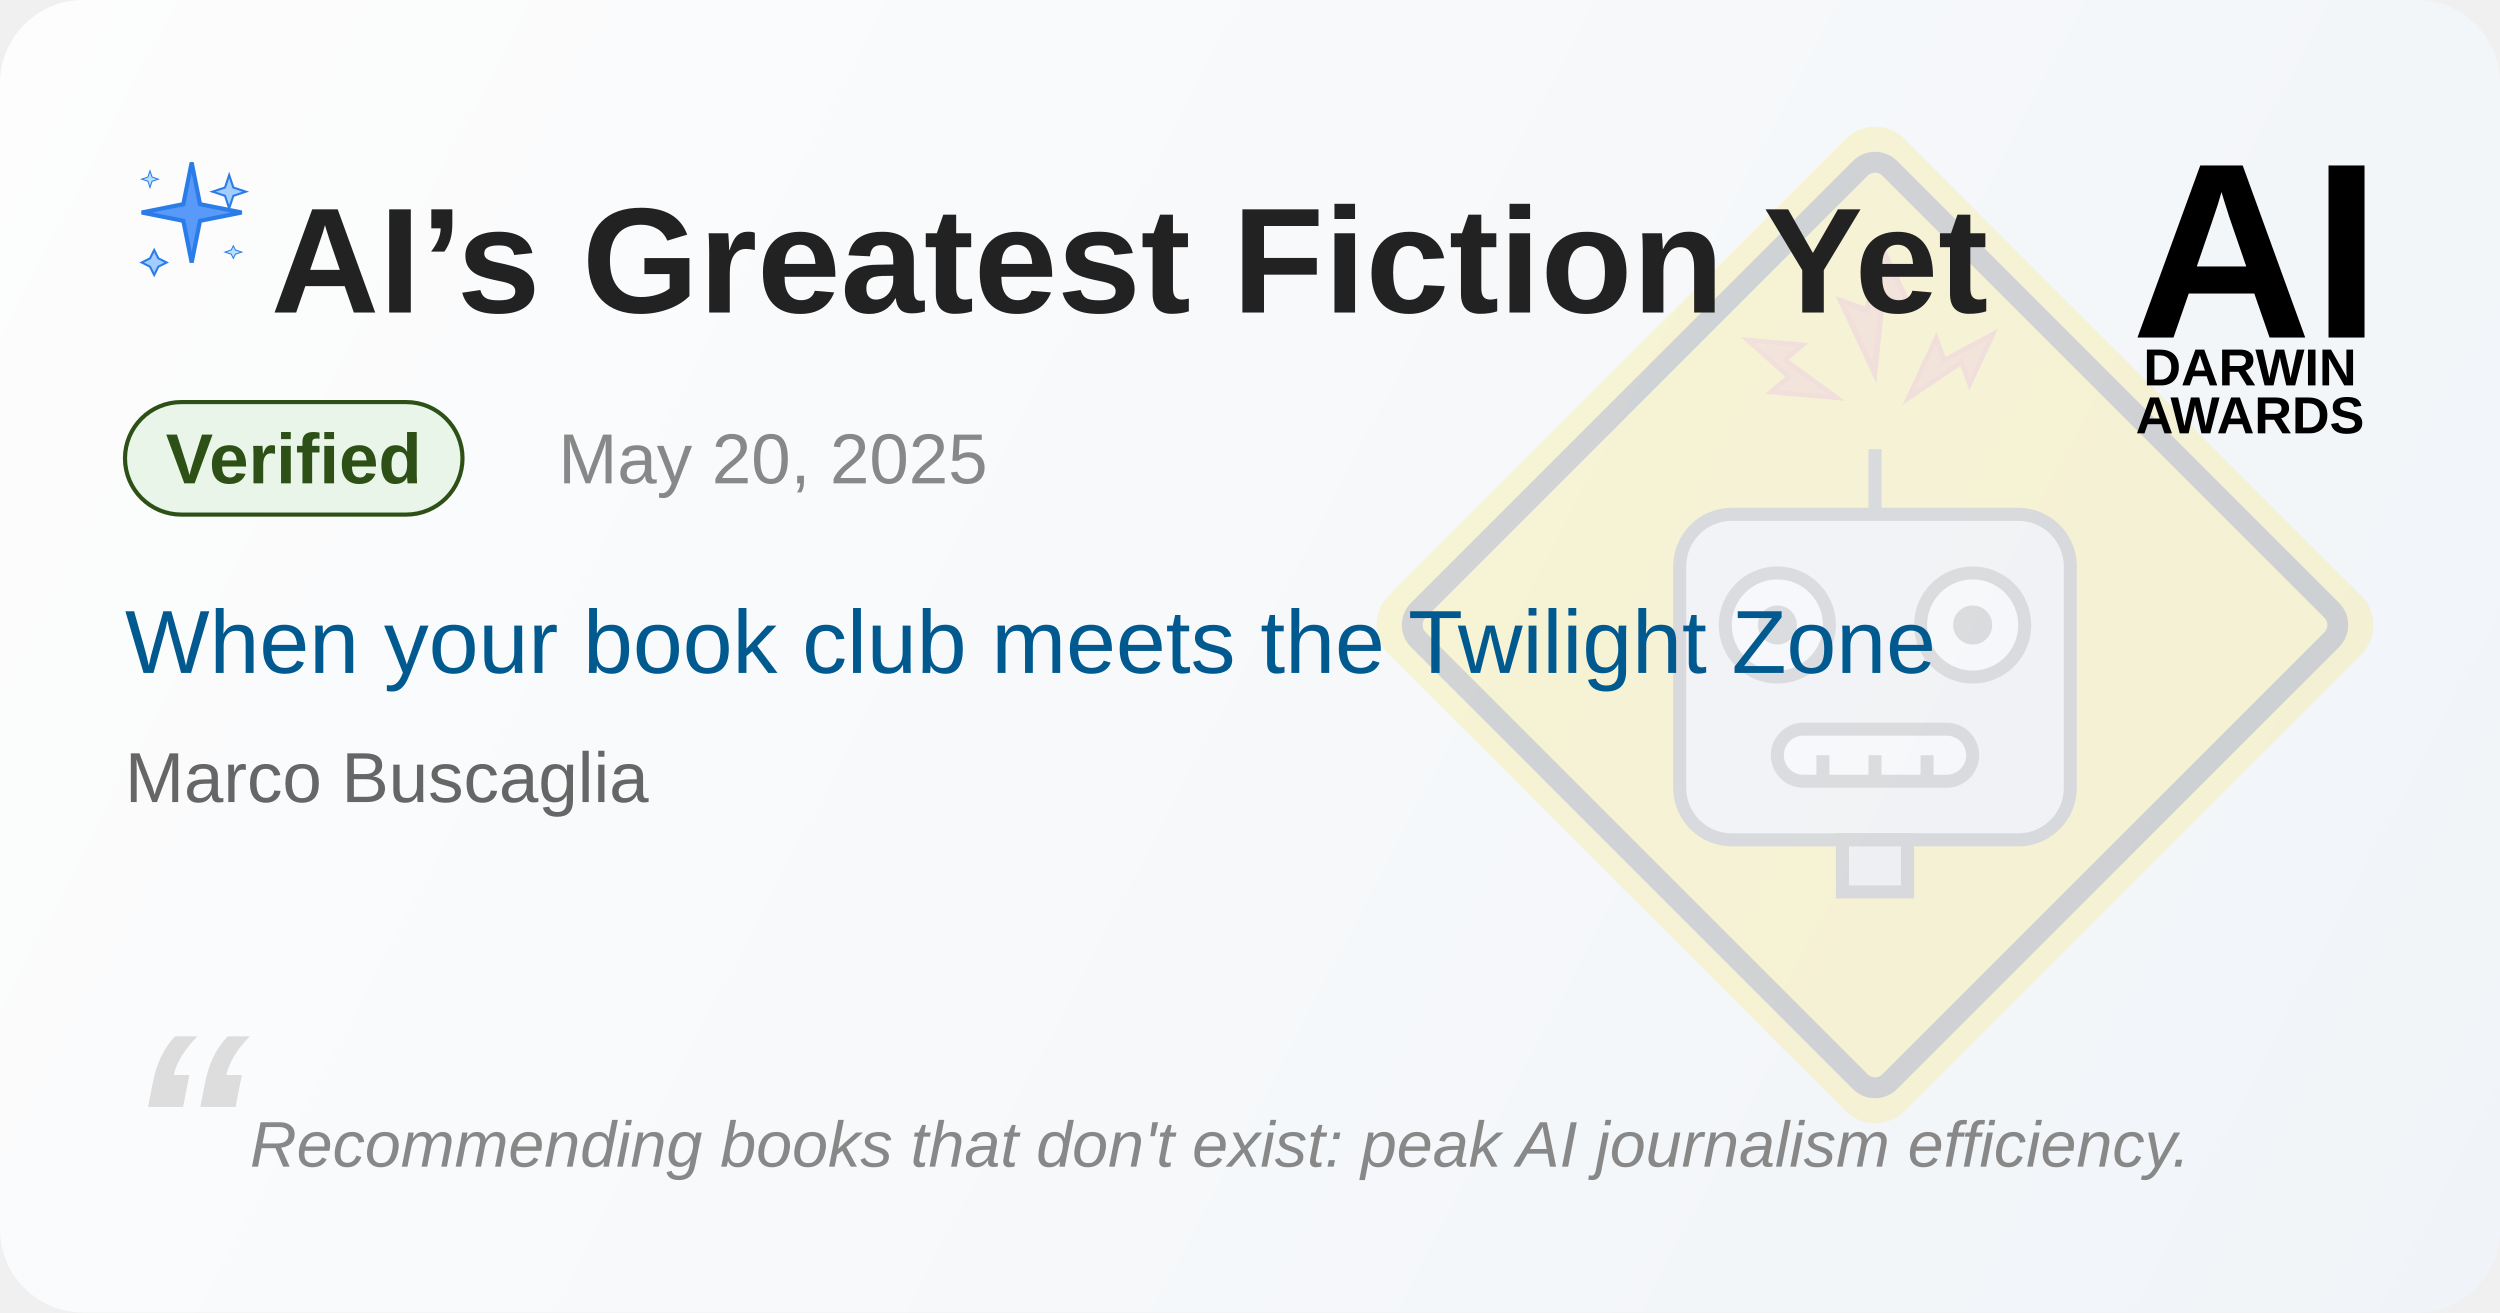
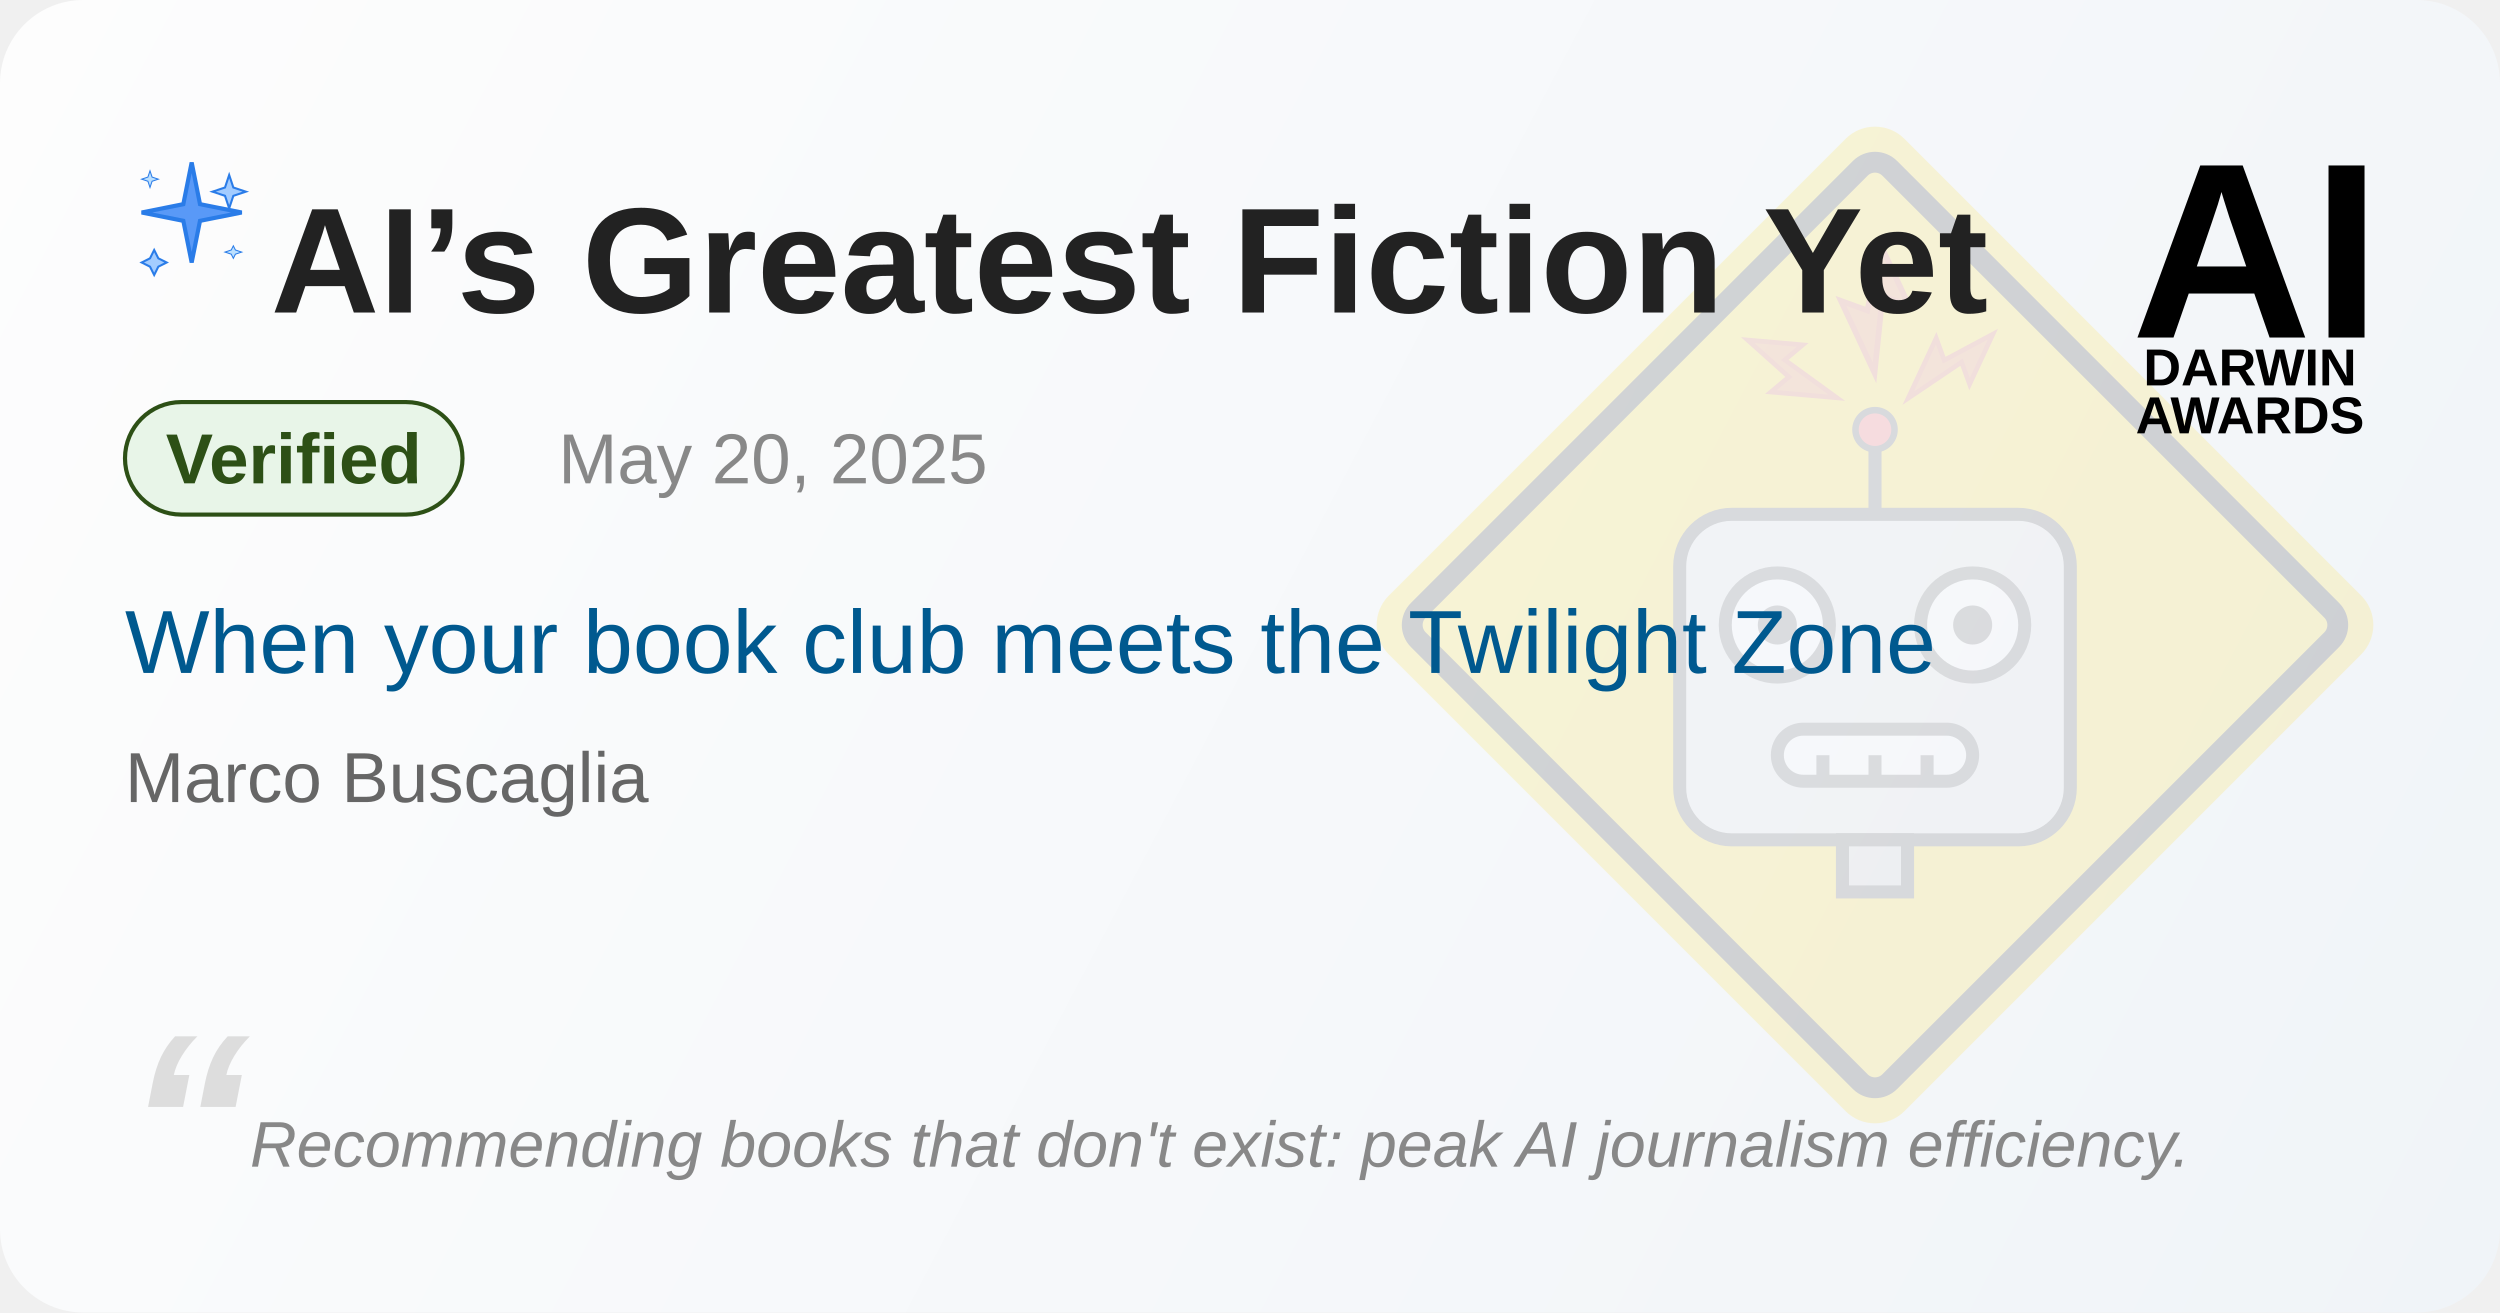
<svg xmlns="http://www.w3.org/2000/svg" width="1200" height="630" viewBox="0 0 1200 630">
  <defs>
    <linearGradient id="bg-gradient" x1="0" y1="0" x2="1200" y2="630" gradientUnits="userSpaceOnUse">
      <stop stop-color="#fdfdfd" />
      <stop offset="1" stop-color="#f0f4f8" />
    </linearGradient>
  </defs>
  <rect width="1200" height="630" rx="40" fill="url(#bg-gradient)" />
  <g transform="translate(60,70) scale(1)">
    <polygon points="32,8 36,28 56,32 36,36 32,56 28,36 8,32 28,28" fill="#5999F7" stroke="#2A7CE8" stroke-width="2" />
    <polygon points="50,14 52,20 58,22 52,24 50,30 48,24 42,22 48,20" fill="#A3CCFF" stroke="#2A7CE8" stroke-width="1" />
    <polygon points="14,50 16,54 20,56 16,58 14,62 12,58 8,56 12,54" fill="#A3CCFF" stroke="#2A7CE8" stroke-width="1" />
    <polygon points="12,12 13,15 16,16 13,17 12,20 11,17 8,16 11,15" fill="#BBE0FF" stroke="#2A7CE8" stroke-width="0.5" />
    <polygon points="52,48 53,50 56,51 53,52 52,54 51,52 48,51 51,50" fill="#BBE0FF" stroke="#2A7CE8" stroke-width="0.5" />
  </g>
  <g opacity="0.15" transform="translate(650,50) scale(2.5)">
    <g transform="rotate(45 100 100)">
      <rect x="30" y="30" width="140" height="140" rx="8" fill="#FFD600" />
      <rect x="36" y="36" width="128" height="128" rx="4" fill="none" stroke="black" stroke-width="4" />
    </g>
    <g transform="scale(1.25) translate(30,38)">
      <rect x="20" y="25" width="60" height="50" rx="8" ry="8" fill="#e0e0e0" stroke="#333" stroke-width="2" />
      <line x1="50" y1="25" x2="50" y2="15" stroke="#333" stroke-width="2" />
+       <circle cx="50" cy="12" r="3" fill="#ff4444" stroke="#333" stroke-width="1" />
      <circle cx="35" cy="42" r="8" fill="#fff" stroke="#444" stroke-width="2" />
      <circle cx="65" cy="42" r="8" fill="#fff" stroke="#444" stroke-width="2" />
      <circle cx="35" cy="42" r="3" fill="#444" />
      <circle cx="65" cy="42" r="3" fill="#444" />
      <rect x="35" y="58" width="30" height="8" rx="4" fill="#fff" stroke="#444" stroke-width="2" />
      <line x1="42" y1="62" x2="42" y2="66" stroke="#444" stroke-width="2" />
      <line x1="50" y1="62" x2="50" y2="66" stroke="#444" stroke-width="2" />
      <line x1="58" y1="62" x2="58" y2="66" stroke="#444" stroke-width="2" />
      <rect x="45" y="75" width="10" height="8" fill="#ccc" stroke="#333" stroke-width="2" />
    </g>
    <g transform="translate(95,23) rotate(20) scale(0.18)">
      <polygon points="40,10 90,60 60,60 80,140 20,80 50,80 40,10" fill="#ed7727" stroke="#dd5430" stroke-width="6" />
    </g>
    <g transform="translate(122,38) rotate(70) scale(0.15)">
      <polygon points="40,10 90,60 60,60 80,140 20,80 50,80 40,10" fill="#ed7727" stroke="#dd5430" stroke-width="6" />
    </g>
    <g transform="translate(70,48) rotate(-40) scale(0.15)">
      <polygon points="40,10 90,60 60,60 80,140 20,80 50,80 40,10" fill="#ed7727" stroke="#dd5430" stroke-width="6" />
    </g>
  </g>
  <text x="130" y="150" font-size="72" font-family="'Segoe UI', Arial, sans-serif" fill="#222" font-weight="bold">AI’s Greatest Fiction Yet</text>
  <rect x="60" y="193" width="162" height="54" rx="27" fill="#e8f5e8" stroke="#2d5016" stroke-width="2" />
  <text x="141" y="232" text-anchor="middle" font-size="34" font-family="'Segoe UI', Arial, sans-serif" fill="#2d5016" font-weight="bold">Verified</text>
  <text x="268" y="232" font-size="34" font-family="'Segoe UI', Arial, sans-serif" fill="#888">May 20, 2025</text>
  <text x="60" y="323" font-size="43" font-family="'Segoe UI', Arial, sans-serif" fill="#00598F">When your book club meets the Twilight Zone</text>
  <text x="60" y="385" font-size="34" font-family="'Segoe UI', Arial, sans-serif" fill="#666">Marco Buscaglia</text>
  <g transform="translate(980, 50)">
    <g font-family="Arial, sans-serif" fill="#000" font-weight="normal" text-anchor="middle">
      <text id="ai" x="103" y="112" font-size="120" font-weight="bold" textLength="115">AI</text>
      <text id="darwin" x="100" y="135" font-size="25" font-weight="bold" textLength="112">DARWIN</text>
      <text id="awards" x="100" y="158" font-size="25" font-weight="bold" textLength="112">AWARDS</text>
    </g>
  </g>
  <text x="60" y="580" font-size="120" font-family="'Segoe UI', Arial, sans-serif" fill="#ddd" font-style="italic" font-weight="bold" opacity="1">“</text>
  <text x="120" y="560" font-size="31" font-family="'Segoe UI', Arial, sans-serif" fill="#888" font-style="italic">Recommending books that don't exist: peak AI journalism efficiency.</text>
</svg>
